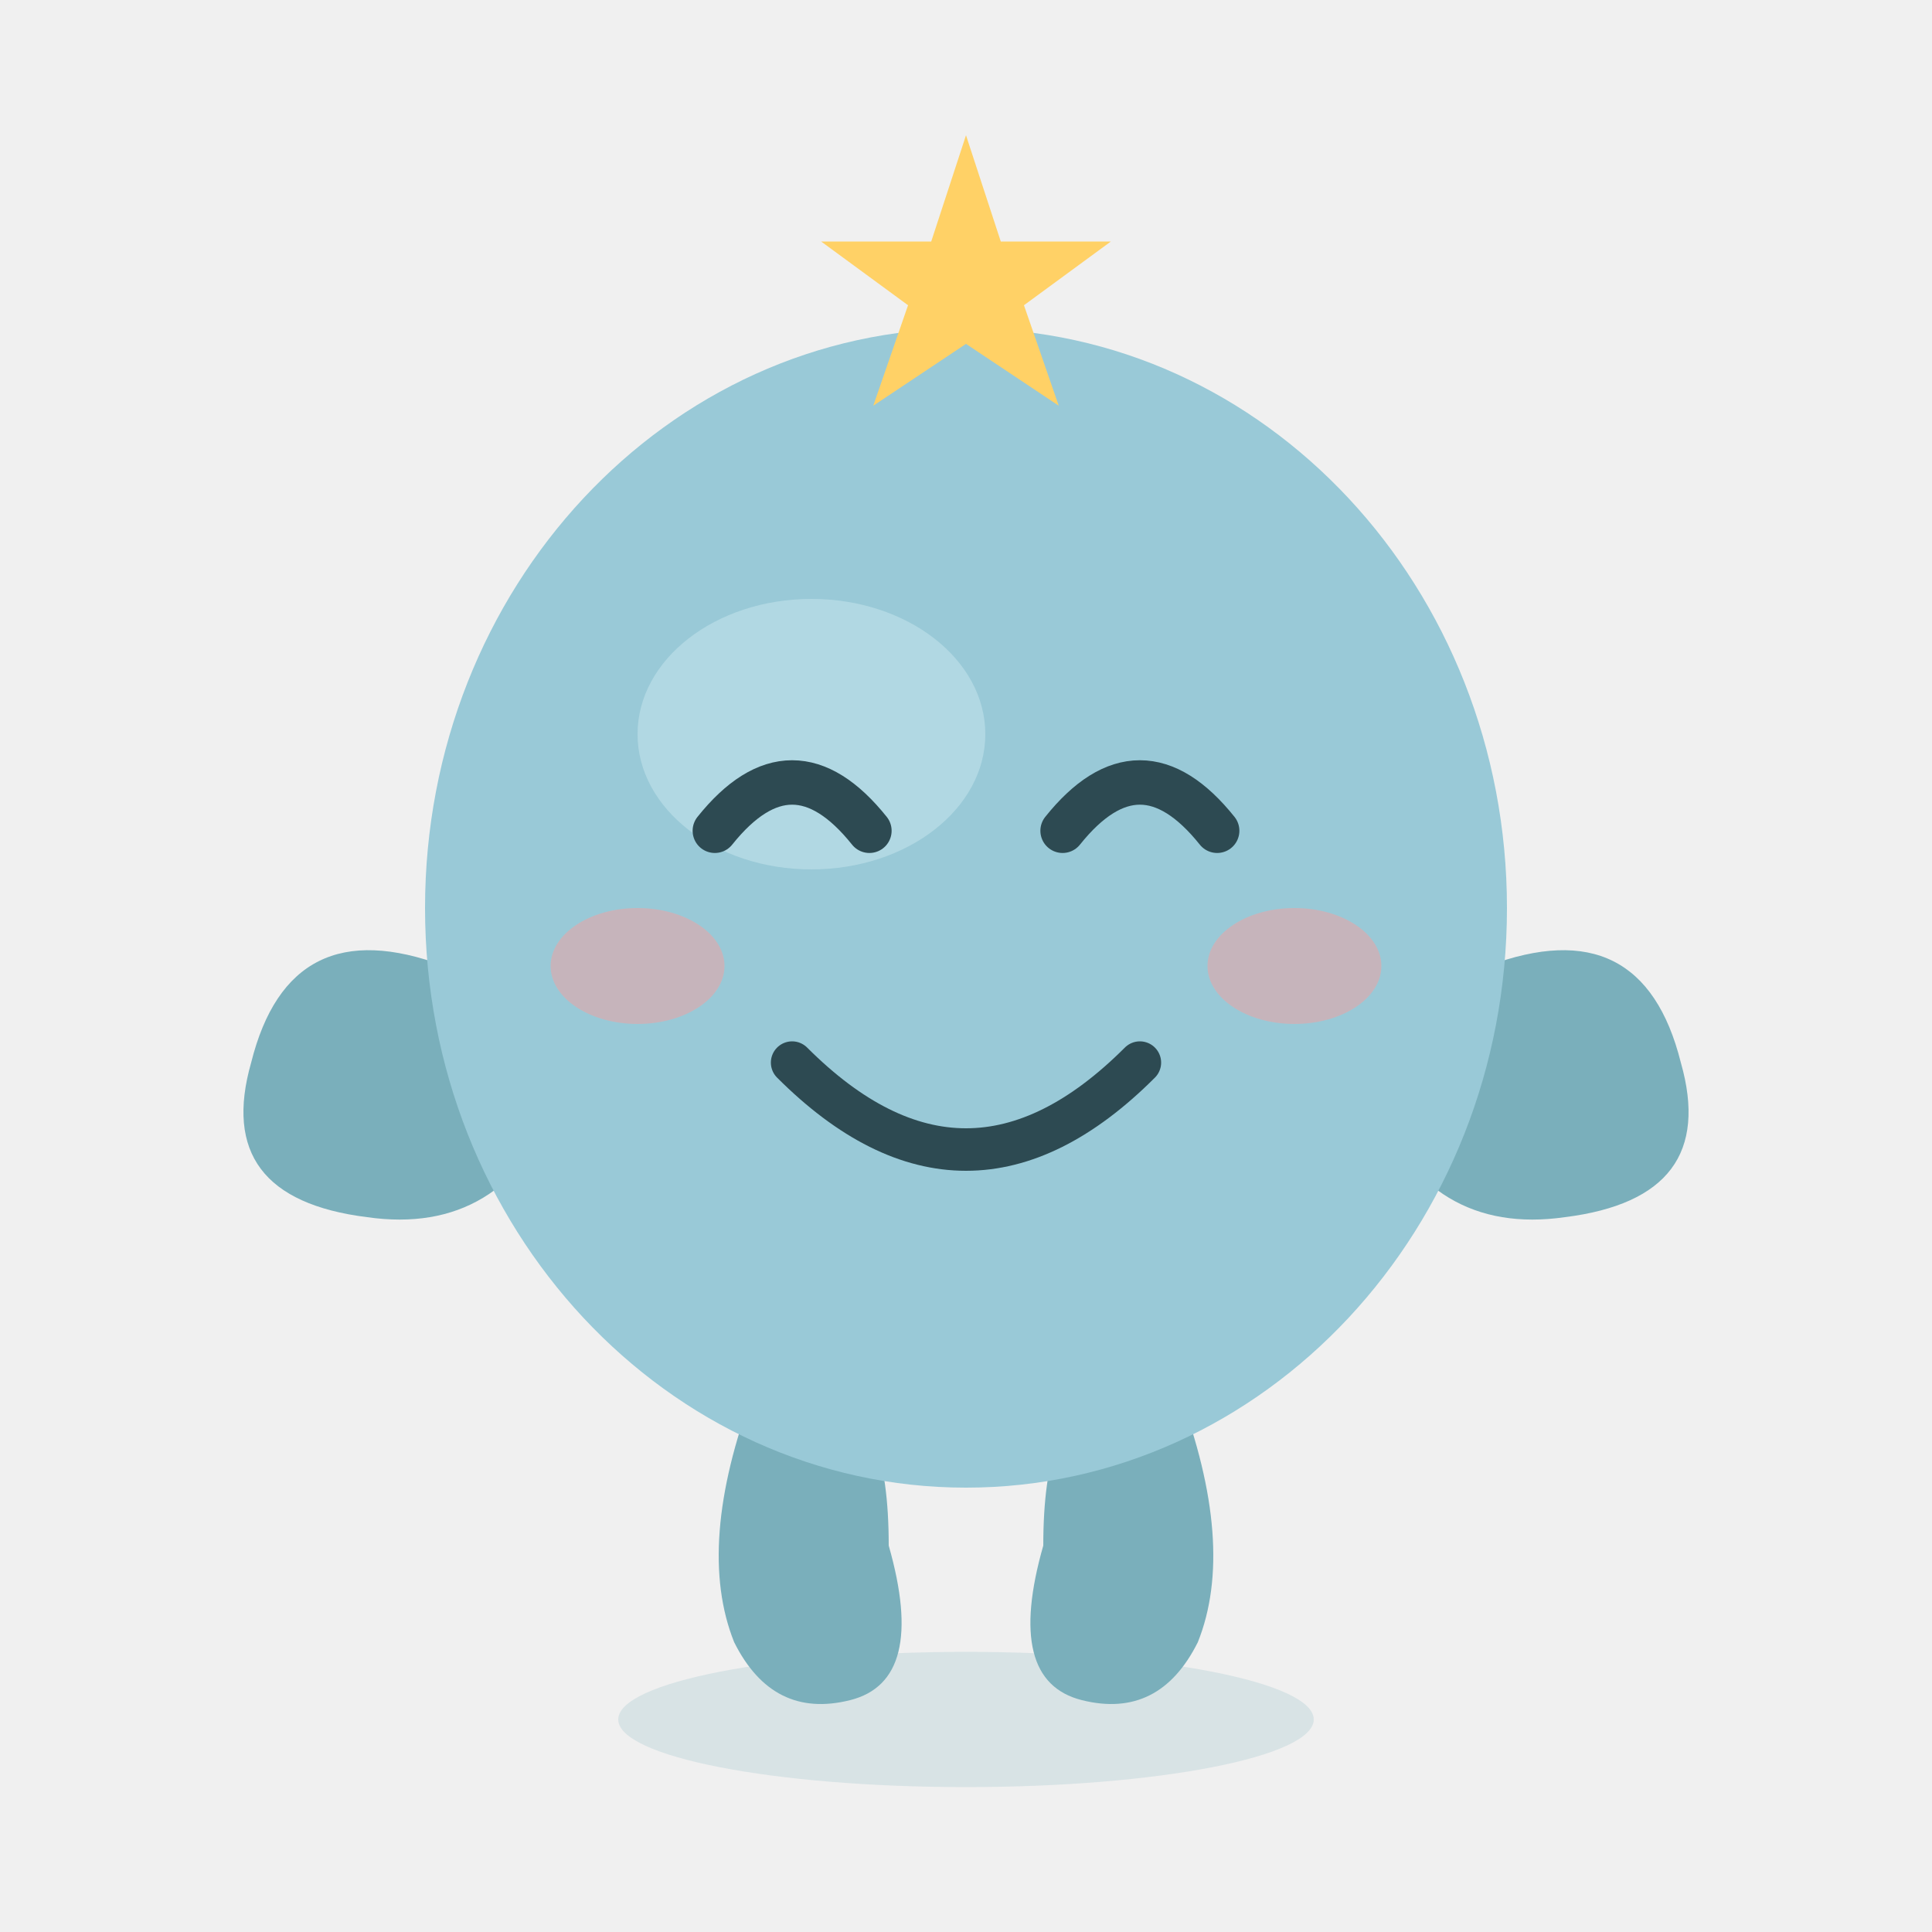
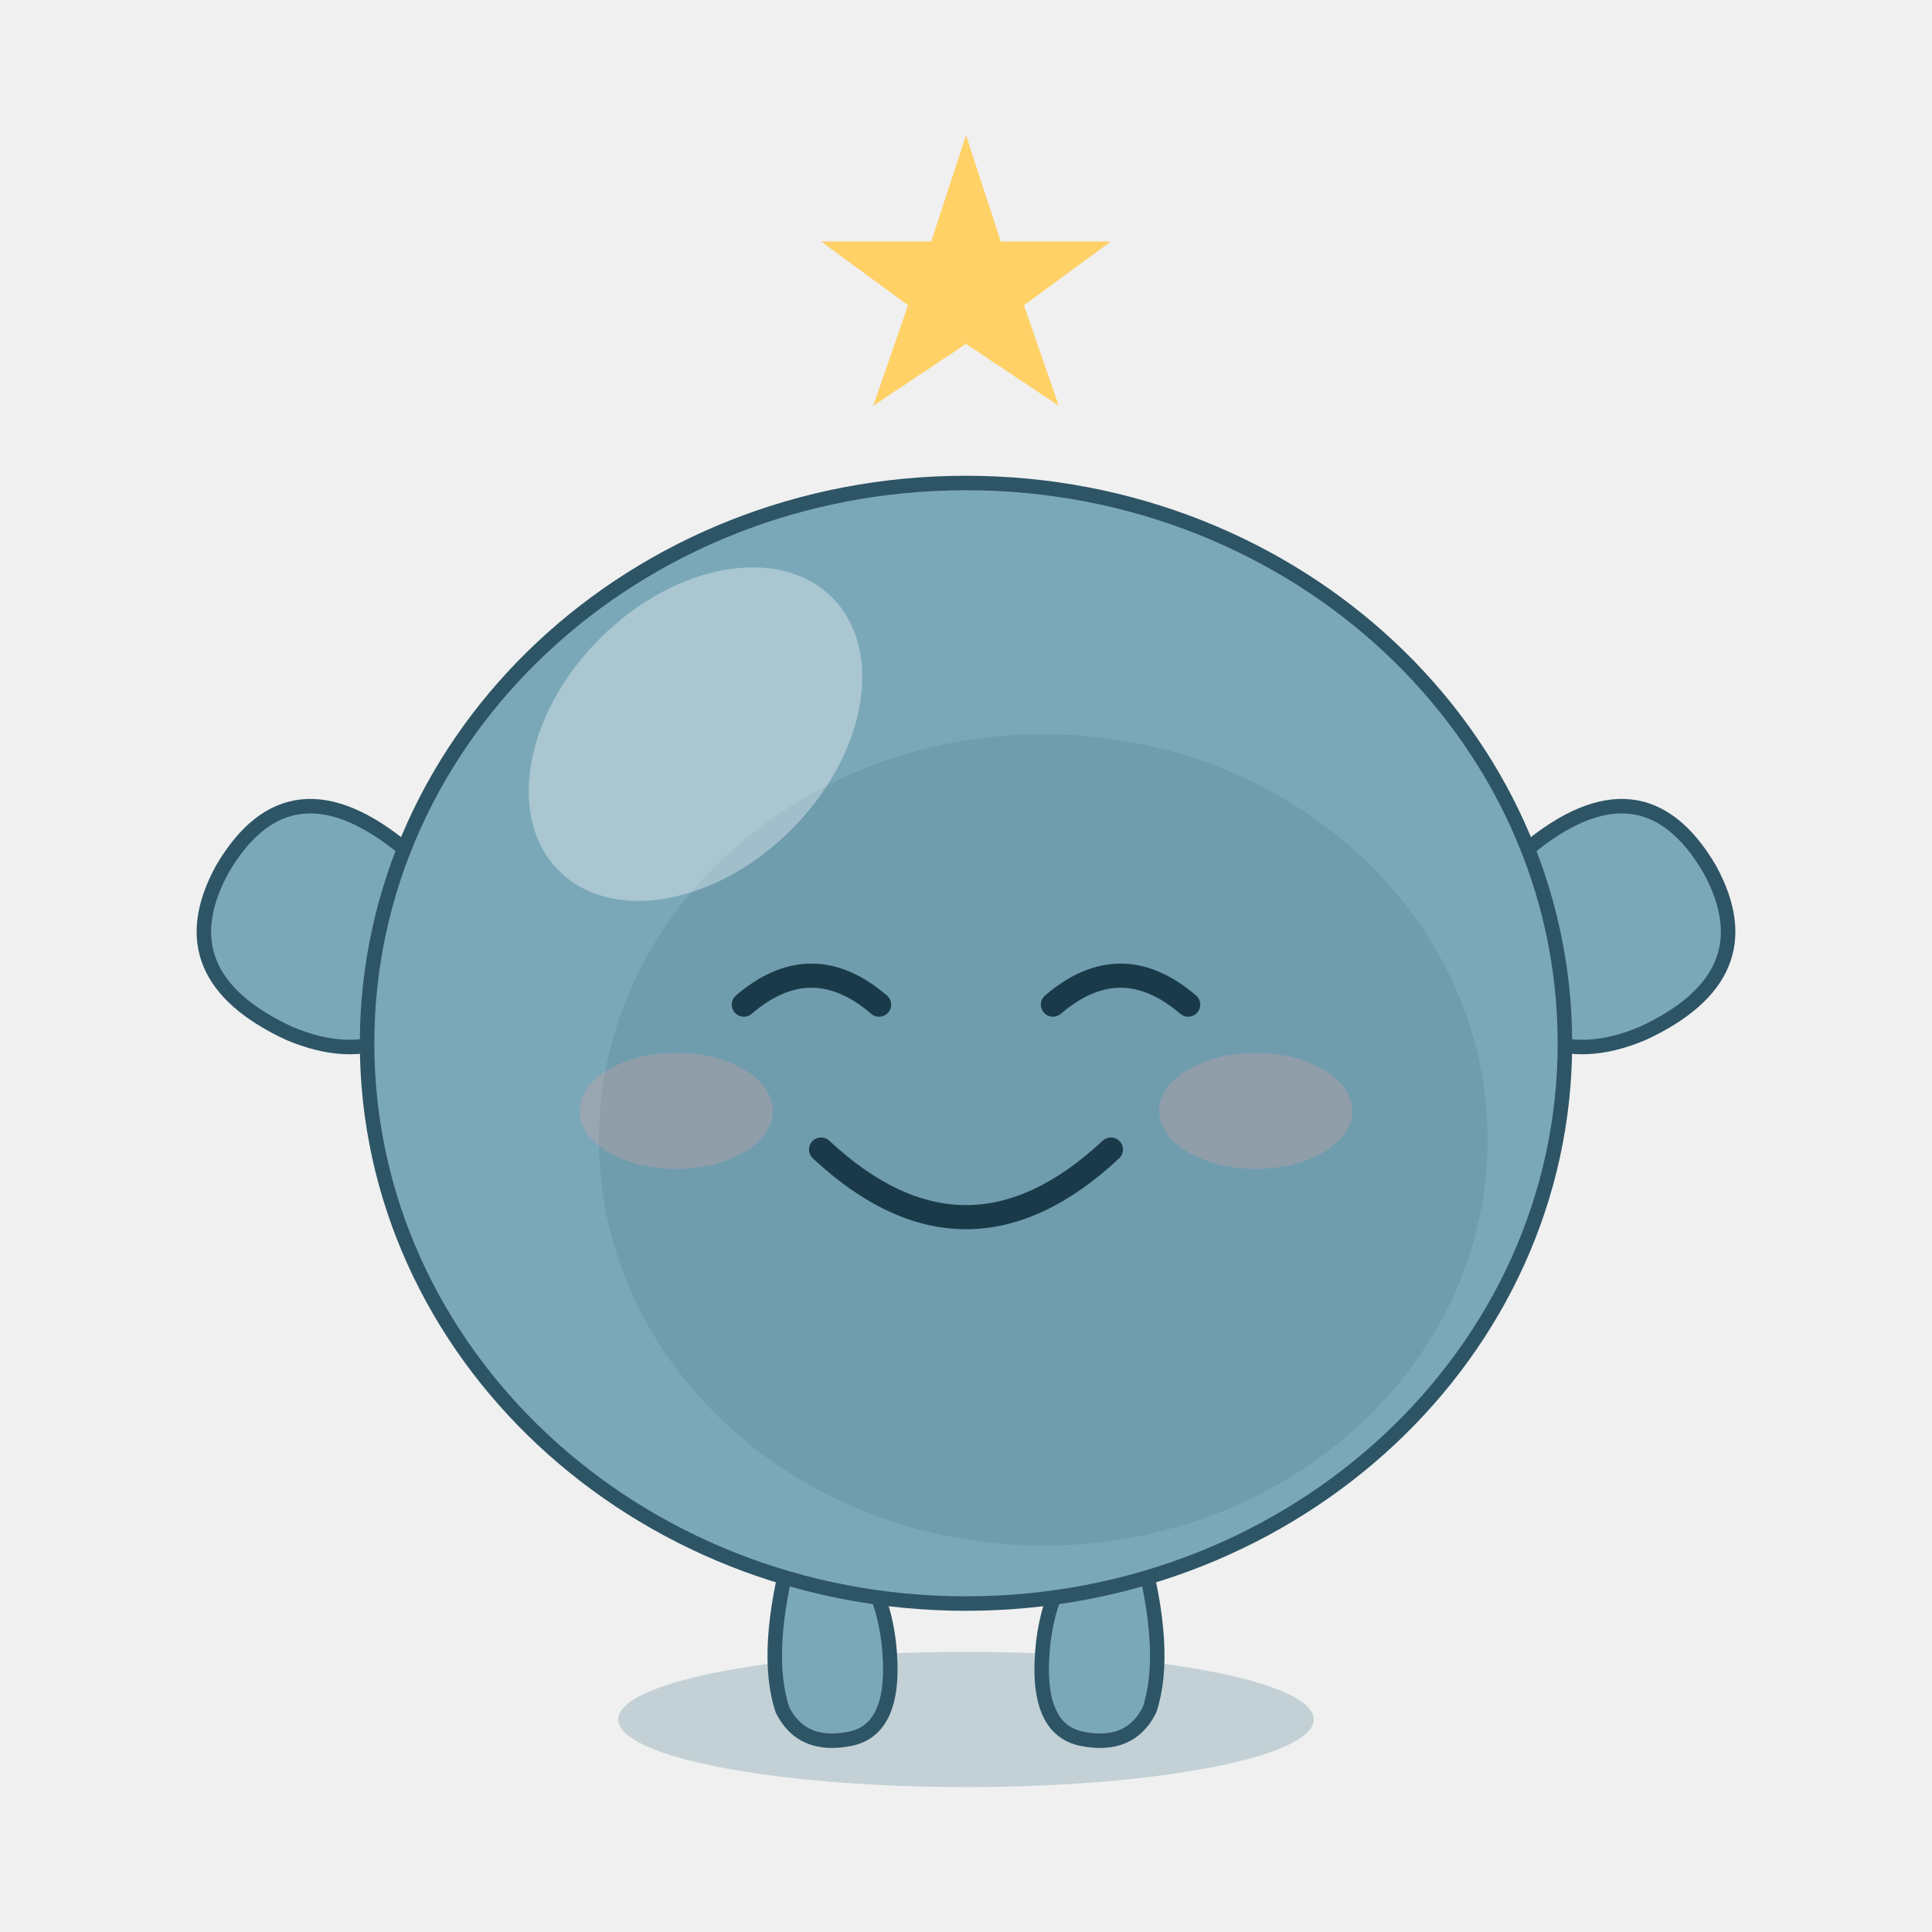
- <svg xmlns="http://www.w3.org/2000/svg" viewBox="0 0 100 100">
-   <ellipse cx="50" cy="89" rx="18" ry="3.5" fill="#7AAFBB" opacity="0.2" />
-   <path d="M39 72 Q36 80 38 85 Q40 89 44 88 Q48 87 46 80 Q46 73 43 72 Z" fill="#7AAFBB" />
-   <path d="M61 72 Q64 80 62 85 Q60 89 56 88 Q52 87 54 80 Q54 73 57 72 Z" fill="#7AAFBB" />
-   <path d="M23 50 Q15 47 13 55 Q11 62 19 63 Q26 64 29 57 Z" fill="#7AAFBB" />
-   <path d="M77 50 Q85 47 87 55 Q89 62 81 63 Q74 64 71 57 Z" fill="#7AAFBB" />
-   <ellipse cx="50" cy="47" rx="28" ry="30" fill="#99C9D7" />
-   <ellipse cx="42" cy="38" rx="9" ry="7" fill="#C5E4EC" opacity="0.55" />
-   <path d="M50 7 L51.8 12.5 L57.5 12.5 L53 15.8 L54.8 21 L50 17.8 L45.2 21 L47 15.8 L42.5 12.5 L48.2 12.5 Z" fill="#FFD166" />
-   <path d="M37 43 Q41 38 45 43" stroke="#2D4A52" stroke-width="2.3" fill="none" stroke-linecap="round" />
-   <path d="M55 43 Q59 38 63 43" stroke="#2D4A52" stroke-width="2.3" fill="none" stroke-linecap="round" />
-   <path d="M41 55 Q50 64 59 55" stroke="#2D4A52" stroke-width="2.2" fill="none" stroke-linecap="round" />
-   <ellipse cx="33" cy="50" rx="4.5" ry="3" fill="#F4A0A0" opacity="0.5" />
-   <ellipse cx="67" cy="50" rx="4.5" ry="3" fill="#F4A0A0" opacity="0.5" />
+ <svg xmlns="http://www.w3.org/2000/svg" viewBox="0 0 200 200">
+   <ellipse cx="100" cy="178" rx="36" ry="7" fill="#5A8A9A" opacity="0.30" />
+   <path d="M82 160 Q79 171 81 177 Q83 181 88 180 Q93 179 92 170 Q91 162 86 160 Z" fill="#7BA8B8" stroke="#2D5566" stroke-width="1.5" />
+   <path d="M118 160 Q121 171 119 177 Q117 181 112 180 Q107 179 108 170 Q109 162 114 160 Z" fill="#7BA8B8" stroke="#2D5566" stroke-width="1.5" />
+   <path d="M42 88 Q30 78 23 90 Q17 101 30 107 Q42 112 48 99 Z" fill="#7BA8B8" stroke="#2D5566" stroke-width="1.5" />
+   <path d="M158 88 Q170 78 177 90 Q183 101 170 107 Q158 112 152 99 Z" fill="#7BA8B8" stroke="#2D5566" stroke-width="1.5" />
+   <ellipse cx="100" cy="108" rx="62" ry="58" fill="#7BA8B8" />
+   <ellipse cx="108" cy="118" rx="46" ry="42" fill="#5A8A9A" opacity="0.35" />
+   <ellipse cx="100" cy="108" rx="62" ry="58" fill="none" stroke="#2D5566" stroke-width="1.5" />
+   <ellipse cx="72" cy="76" rx="20" ry="14" fill="white" opacity="0.35" transform="rotate(-45 72 76)" />
+   <path d="M100 14 L103.6 25 L115 25 L106 31.6 L109.6 42 L100 35.6 L90.4 42 L94 31.6 L85 25 L96.4 25 Z" fill="#FFD166" />
+   <path d="M77 104 Q84 98 91 104" fill="none" stroke="#1A3A4A" stroke-width="2.5" stroke-linecap="round" />
+   <path d="M109 104 Q116 98 123 104" fill="none" stroke="#1A3A4A" stroke-width="2.5" stroke-linecap="round" />
+   <path d="M85 119 Q100 133 115 119" fill="none" stroke="#1A3A4A" stroke-width="2.5" stroke-linecap="round" />
+   <ellipse cx="70" cy="115" rx="10" ry="6" fill="#F4A0A0" opacity="0.25" />
+   <ellipse cx="130" cy="115" rx="10" ry="6" fill="#F4A0A0" opacity="0.25" />
</svg>
